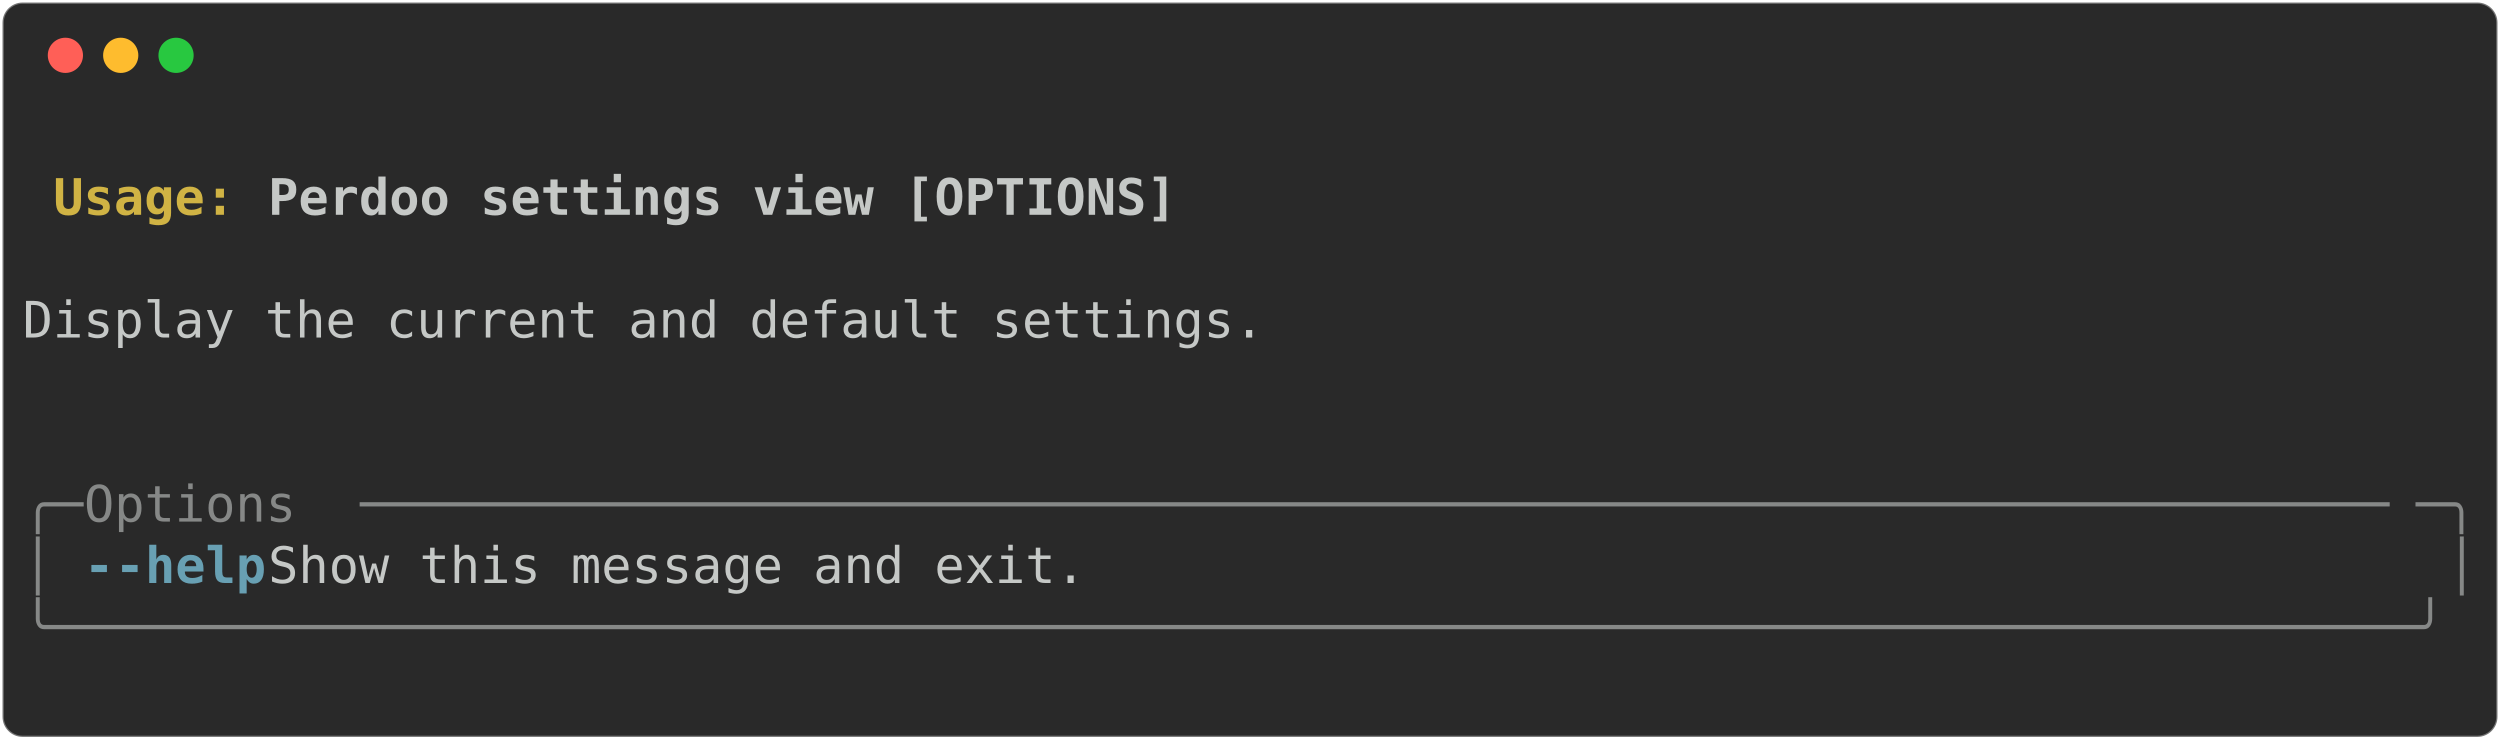
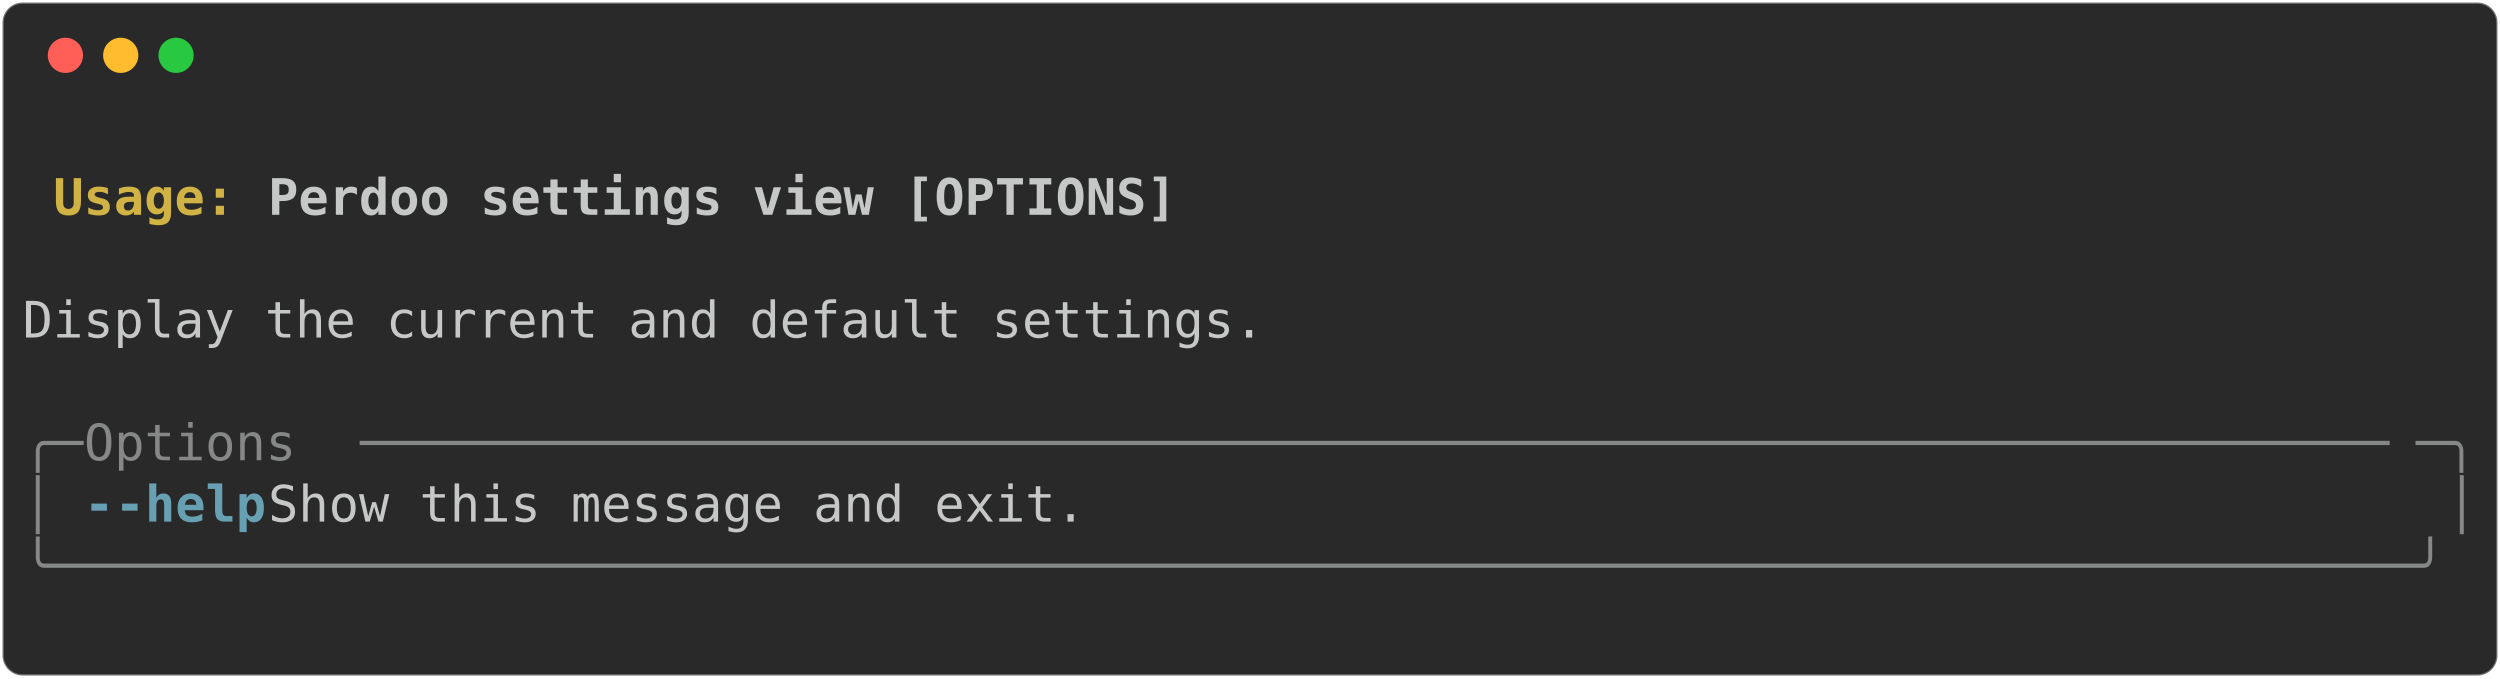
- <svg xmlns="http://www.w3.org/2000/svg" class="rich-terminal" viewBox="0 0 994 294.0">
+ <svg xmlns="http://www.w3.org/2000/svg" class="rich-terminal" viewBox="0 0 994 269.6">
  <style>

    @font-face {
        font-family: "Fira Code";
        src: local("FiraCode-Regular"),
                url("https://cdnjs.cloudflare.com/ajax/libs/firacode/6.2.0/woff2/FiraCode-Regular.woff2") format("woff2"),
                url("https://cdnjs.cloudflare.com/ajax/libs/firacode/6.2.0/woff/FiraCode-Regular.woff") format("woff");
        font-style: normal;
        font-weight: 400;
    }
    @font-face {
        font-family: "Fira Code";
        src: local("FiraCode-Bold"),
                url("https://cdnjs.cloudflare.com/ajax/libs/firacode/6.2.0/woff2/FiraCode-Bold.woff2") format("woff2"),
                url("https://cdnjs.cloudflare.com/ajax/libs/firacode/6.2.0/woff/FiraCode-Bold.woff") format("woff");
        font-style: bold;
        font-weight: 700;
    }

-     .terminal-1054646449-matrix {
+     .terminal-3606089475-matrix {
        font-family: Fira Code, monospace;
        font-size: 20px;
        line-height: 24.4px;
        font-variant-east-asian: full-width;
    }

-     .terminal-1054646449-title {
+     .terminal-3606089475-title {
        font-size: 18px;
        font-weight: bold;
        font-family: arial;
    }

-     .terminal-1054646449-r1 { fill: #c5c8c6;font-weight: bold }
- .terminal-1054646449-r2 { fill: #c5c8c6 }
- .terminal-1054646449-r3 { fill: #d0b344;font-weight: bold }
- .terminal-1054646449-r4 { fill: #868887 }
- .terminal-1054646449-r5 { fill: #68a0b3;font-weight: bold }
+     .terminal-3606089475-r1 { fill: #c5c8c6;font-weight: bold }
+ .terminal-3606089475-r2 { fill: #c5c8c6 }
+ .terminal-3606089475-r3 { fill: #d0b344;font-weight: bold }
+ .terminal-3606089475-r4 { fill: #868887 }
+ .terminal-3606089475-r5 { fill: #68a0b3;font-weight: bold }
    </style>
  <defs>
-     <clipPath id="terminal-1054646449-clip-terminal">
-       <rect x="0" y="0" width="975.0" height="243.0" />
+     <clipPath id="terminal-3606089475-clip-terminal">
+       <rect x="0" y="0" width="975.0" height="218.6" />
    </clipPath>
-     <clipPath id="terminal-1054646449-line-0">
+     <clipPath id="terminal-3606089475-line-0">
      <rect x="0" y="1.5" width="976" height="24.65" />
    </clipPath>
-     <clipPath id="terminal-1054646449-line-1">
+     <clipPath id="terminal-3606089475-line-1">
      <rect x="0" y="25.9" width="976" height="24.65" />
    </clipPath>
-     <clipPath id="terminal-1054646449-line-2">
+     <clipPath id="terminal-3606089475-line-2">
      <rect x="0" y="50.3" width="976" height="24.65" />
    </clipPath>
-     <clipPath id="terminal-1054646449-line-3">
+     <clipPath id="terminal-3606089475-line-3">
      <rect x="0" y="74.7" width="976" height="24.65" />
    </clipPath>
-     <clipPath id="terminal-1054646449-line-4">
+     <clipPath id="terminal-3606089475-line-4">
      <rect x="0" y="99.1" width="976" height="24.65" />
    </clipPath>
-     <clipPath id="terminal-1054646449-line-5">
+     <clipPath id="terminal-3606089475-line-5">
      <rect x="0" y="123.5" width="976" height="24.65" />
    </clipPath>
-     <clipPath id="terminal-1054646449-line-6">
+     <clipPath id="terminal-3606089475-line-6">
      <rect x="0" y="147.9" width="976" height="24.65" />
    </clipPath>
-     <clipPath id="terminal-1054646449-line-7">
+     <clipPath id="terminal-3606089475-line-7">
      <rect x="0" y="172.3" width="976" height="24.65" />
    </clipPath>
-     <clipPath id="terminal-1054646449-line-8">
-       <rect x="0" y="196.7" width="976" height="24.65" />
-     </clipPath>
  </defs>
-   <rect fill="#292929" stroke="rgba(255,255,255,0.35)" stroke-width="1" x="1" y="1" width="992" height="292" rx="8" />
+   <rect fill="#292929" stroke="rgba(255,255,255,0.35)" stroke-width="1" x="1" y="1" width="992" height="267.6" rx="8" />
  <g transform="translate(26,22)">
    <circle cx="0" cy="0" r="7" fill="#ff5f57" />
    <circle cx="22" cy="0" r="7" fill="#febc2e" />
    <circle cx="44" cy="0" r="7" fill="#28c840" />
  </g>
-   <g transform="translate(9, 41)" clip-path="url(#terminal-1054646449-clip-terminal)">
-     <g class="terminal-1054646449-matrix">
-       <text class="terminal-1054646449-r2" x="976" y="20" textLength="12.2" clip-path="url(#terminal-1054646449-line-0)">
+   <g transform="translate(9, 41)" clip-path="url(#terminal-3606089475-clip-terminal)">
+     <g class="terminal-3606089475-matrix">
+       <text class="terminal-3606089475-r2" x="976" y="20" textLength="12.2" clip-path="url(#terminal-3606089475-line-0)">
</text>
-       <text class="terminal-1054646449-r3" x="12.2" y="44.4" textLength="85.4" clip-path="url(#terminal-1054646449-line-1)">Usage: </text>
-       <text class="terminal-1054646449-r1" x="97.6" y="44.4" textLength="366" clip-path="url(#terminal-1054646449-line-1)">Perdoo settings view [OPTIONS]</text>
-       <text class="terminal-1054646449-r2" x="976" y="44.4" textLength="12.2" clip-path="url(#terminal-1054646449-line-1)">
+       <text class="terminal-3606089475-r3" x="12.2" y="44.4" textLength="85.4" clip-path="url(#terminal-3606089475-line-1)">Usage: </text>
+       <text class="terminal-3606089475-r1" x="97.6" y="44.4" textLength="366" clip-path="url(#terminal-3606089475-line-1)">Perdoo settings view [OPTIONS]</text>
+       <text class="terminal-3606089475-r2" x="976" y="44.4" textLength="12.2" clip-path="url(#terminal-3606089475-line-1)">
</text>
-       <text class="terminal-1054646449-r2" x="976" y="68.8" textLength="12.2" clip-path="url(#terminal-1054646449-line-2)">
+       <text class="terminal-3606089475-r2" x="976" y="68.8" textLength="12.2" clip-path="url(#terminal-3606089475-line-2)">
</text>
-       <text class="terminal-1054646449-r2" x="0" y="93.2" textLength="976" clip-path="url(#terminal-1054646449-line-3)"> Display the current and default settings.                                      </text>
-       <text class="terminal-1054646449-r2" x="976" y="93.2" textLength="12.2" clip-path="url(#terminal-1054646449-line-3)">
+       <text class="terminal-3606089475-r2" x="0" y="93.2" textLength="976" clip-path="url(#terminal-3606089475-line-3)"> Display the current and default settings.                                      </text>
+       <text class="terminal-3606089475-r2" x="976" y="93.2" textLength="12.2" clip-path="url(#terminal-3606089475-line-3)">
</text>
-       <text class="terminal-1054646449-r2" x="976" y="117.6" textLength="12.2" clip-path="url(#terminal-1054646449-line-4)">
+       <text class="terminal-3606089475-r2" x="976" y="117.6" textLength="12.2" clip-path="url(#terminal-3606089475-line-4)">
</text>
-       <text class="terminal-1054646449-r2" x="976" y="142" textLength="12.2" clip-path="url(#terminal-1054646449-line-5)">
+       <text class="terminal-3606089475-r4" x="0" y="142" textLength="24.4" clip-path="url(#terminal-3606089475-line-5)">╭─</text>
+       <text class="terminal-3606089475-r4" x="24.4" y="142" textLength="109.8" clip-path="url(#terminal-3606089475-line-5)"> Options </text>
+       <text class="terminal-3606089475-r4" x="134.2" y="142" textLength="817.4" clip-path="url(#terminal-3606089475-line-5)">───────────────────────────────────────────────────────────────────</text>
+       <text class="terminal-3606089475-r4" x="951.6" y="142" textLength="24.4" clip-path="url(#terminal-3606089475-line-5)">─╮</text>
+       <text class="terminal-3606089475-r2" x="976" y="142" textLength="12.2" clip-path="url(#terminal-3606089475-line-5)">
</text>
-       <text class="terminal-1054646449-r4" x="0" y="166.4" textLength="24.4" clip-path="url(#terminal-1054646449-line-6)">╭─</text>
-       <text class="terminal-1054646449-r4" x="24.4" y="166.4" textLength="109.8" clip-path="url(#terminal-1054646449-line-6)"> Options </text>
-       <text class="terminal-1054646449-r4" x="134.2" y="166.4" textLength="817.4" clip-path="url(#terminal-1054646449-line-6)">───────────────────────────────────────────────────────────────────</text>
-       <text class="terminal-1054646449-r4" x="951.6" y="166.4" textLength="24.4" clip-path="url(#terminal-1054646449-line-6)">─╮</text>
-       <text class="terminal-1054646449-r2" x="976" y="166.4" textLength="12.2" clip-path="url(#terminal-1054646449-line-6)">
+       <text class="terminal-3606089475-r4" x="0" y="166.4" textLength="12.2" clip-path="url(#terminal-3606089475-line-6)">│</text>
+       <text class="terminal-3606089475-r5" x="24.4" y="166.4" textLength="12.2" clip-path="url(#terminal-3606089475-line-6)">-</text>
+       <text class="terminal-3606089475-r5" x="36.6" y="166.4" textLength="61" clip-path="url(#terminal-3606089475-line-6)">-help</text>
+       <text class="terminal-3606089475-r2" x="97.6" y="166.4" textLength="866.2" clip-path="url(#terminal-3606089475-line-6)">          Show this message and exit.                                  </text>
+       <text class="terminal-3606089475-r4" x="963.8" y="166.4" textLength="12.2" clip-path="url(#terminal-3606089475-line-6)">│</text>
+       <text class="terminal-3606089475-r2" x="976" y="166.4" textLength="12.2" clip-path="url(#terminal-3606089475-line-6)">
</text>
-       <text class="terminal-1054646449-r4" x="0" y="190.8" textLength="12.2" clip-path="url(#terminal-1054646449-line-7)">│</text>
-       <text class="terminal-1054646449-r5" x="24.4" y="190.8" textLength="12.2" clip-path="url(#terminal-1054646449-line-7)">-</text>
-       <text class="terminal-1054646449-r5" x="36.6" y="190.8" textLength="61" clip-path="url(#terminal-1054646449-line-7)">-help</text>
-       <text class="terminal-1054646449-r2" x="97.6" y="190.8" textLength="866.2" clip-path="url(#terminal-1054646449-line-7)">          Show this message and exit.                                  </text>
-       <text class="terminal-1054646449-r4" x="963.8" y="190.8" textLength="12.2" clip-path="url(#terminal-1054646449-line-7)">│</text>
-       <text class="terminal-1054646449-r2" x="976" y="190.8" textLength="12.2" clip-path="url(#terminal-1054646449-line-7)">
+       <text class="terminal-3606089475-r4" x="0" y="190.8" textLength="976" clip-path="url(#terminal-3606089475-line-7)">╰──────────────────────────────────────────────────────────────────────────────╯</text>
+       <text class="terminal-3606089475-r2" x="976" y="190.8" textLength="12.2" clip-path="url(#terminal-3606089475-line-7)">
</text>
-       <text class="terminal-1054646449-r4" x="0" y="215.2" textLength="976" clip-path="url(#terminal-1054646449-line-8)">╰──────────────────────────────────────────────────────────────────────────────╯</text>
-       <text class="terminal-1054646449-r2" x="976" y="215.2" textLength="12.2" clip-path="url(#terminal-1054646449-line-8)">
- </text>
-       <text class="terminal-1054646449-r2" x="976" y="239.6" textLength="12.2" clip-path="url(#terminal-1054646449-line-9)">
+       <text class="terminal-3606089475-r2" x="976" y="215.2" textLength="12.2" clip-path="url(#terminal-3606089475-line-8)">
</text>
    </g>
  </g>
</svg>
